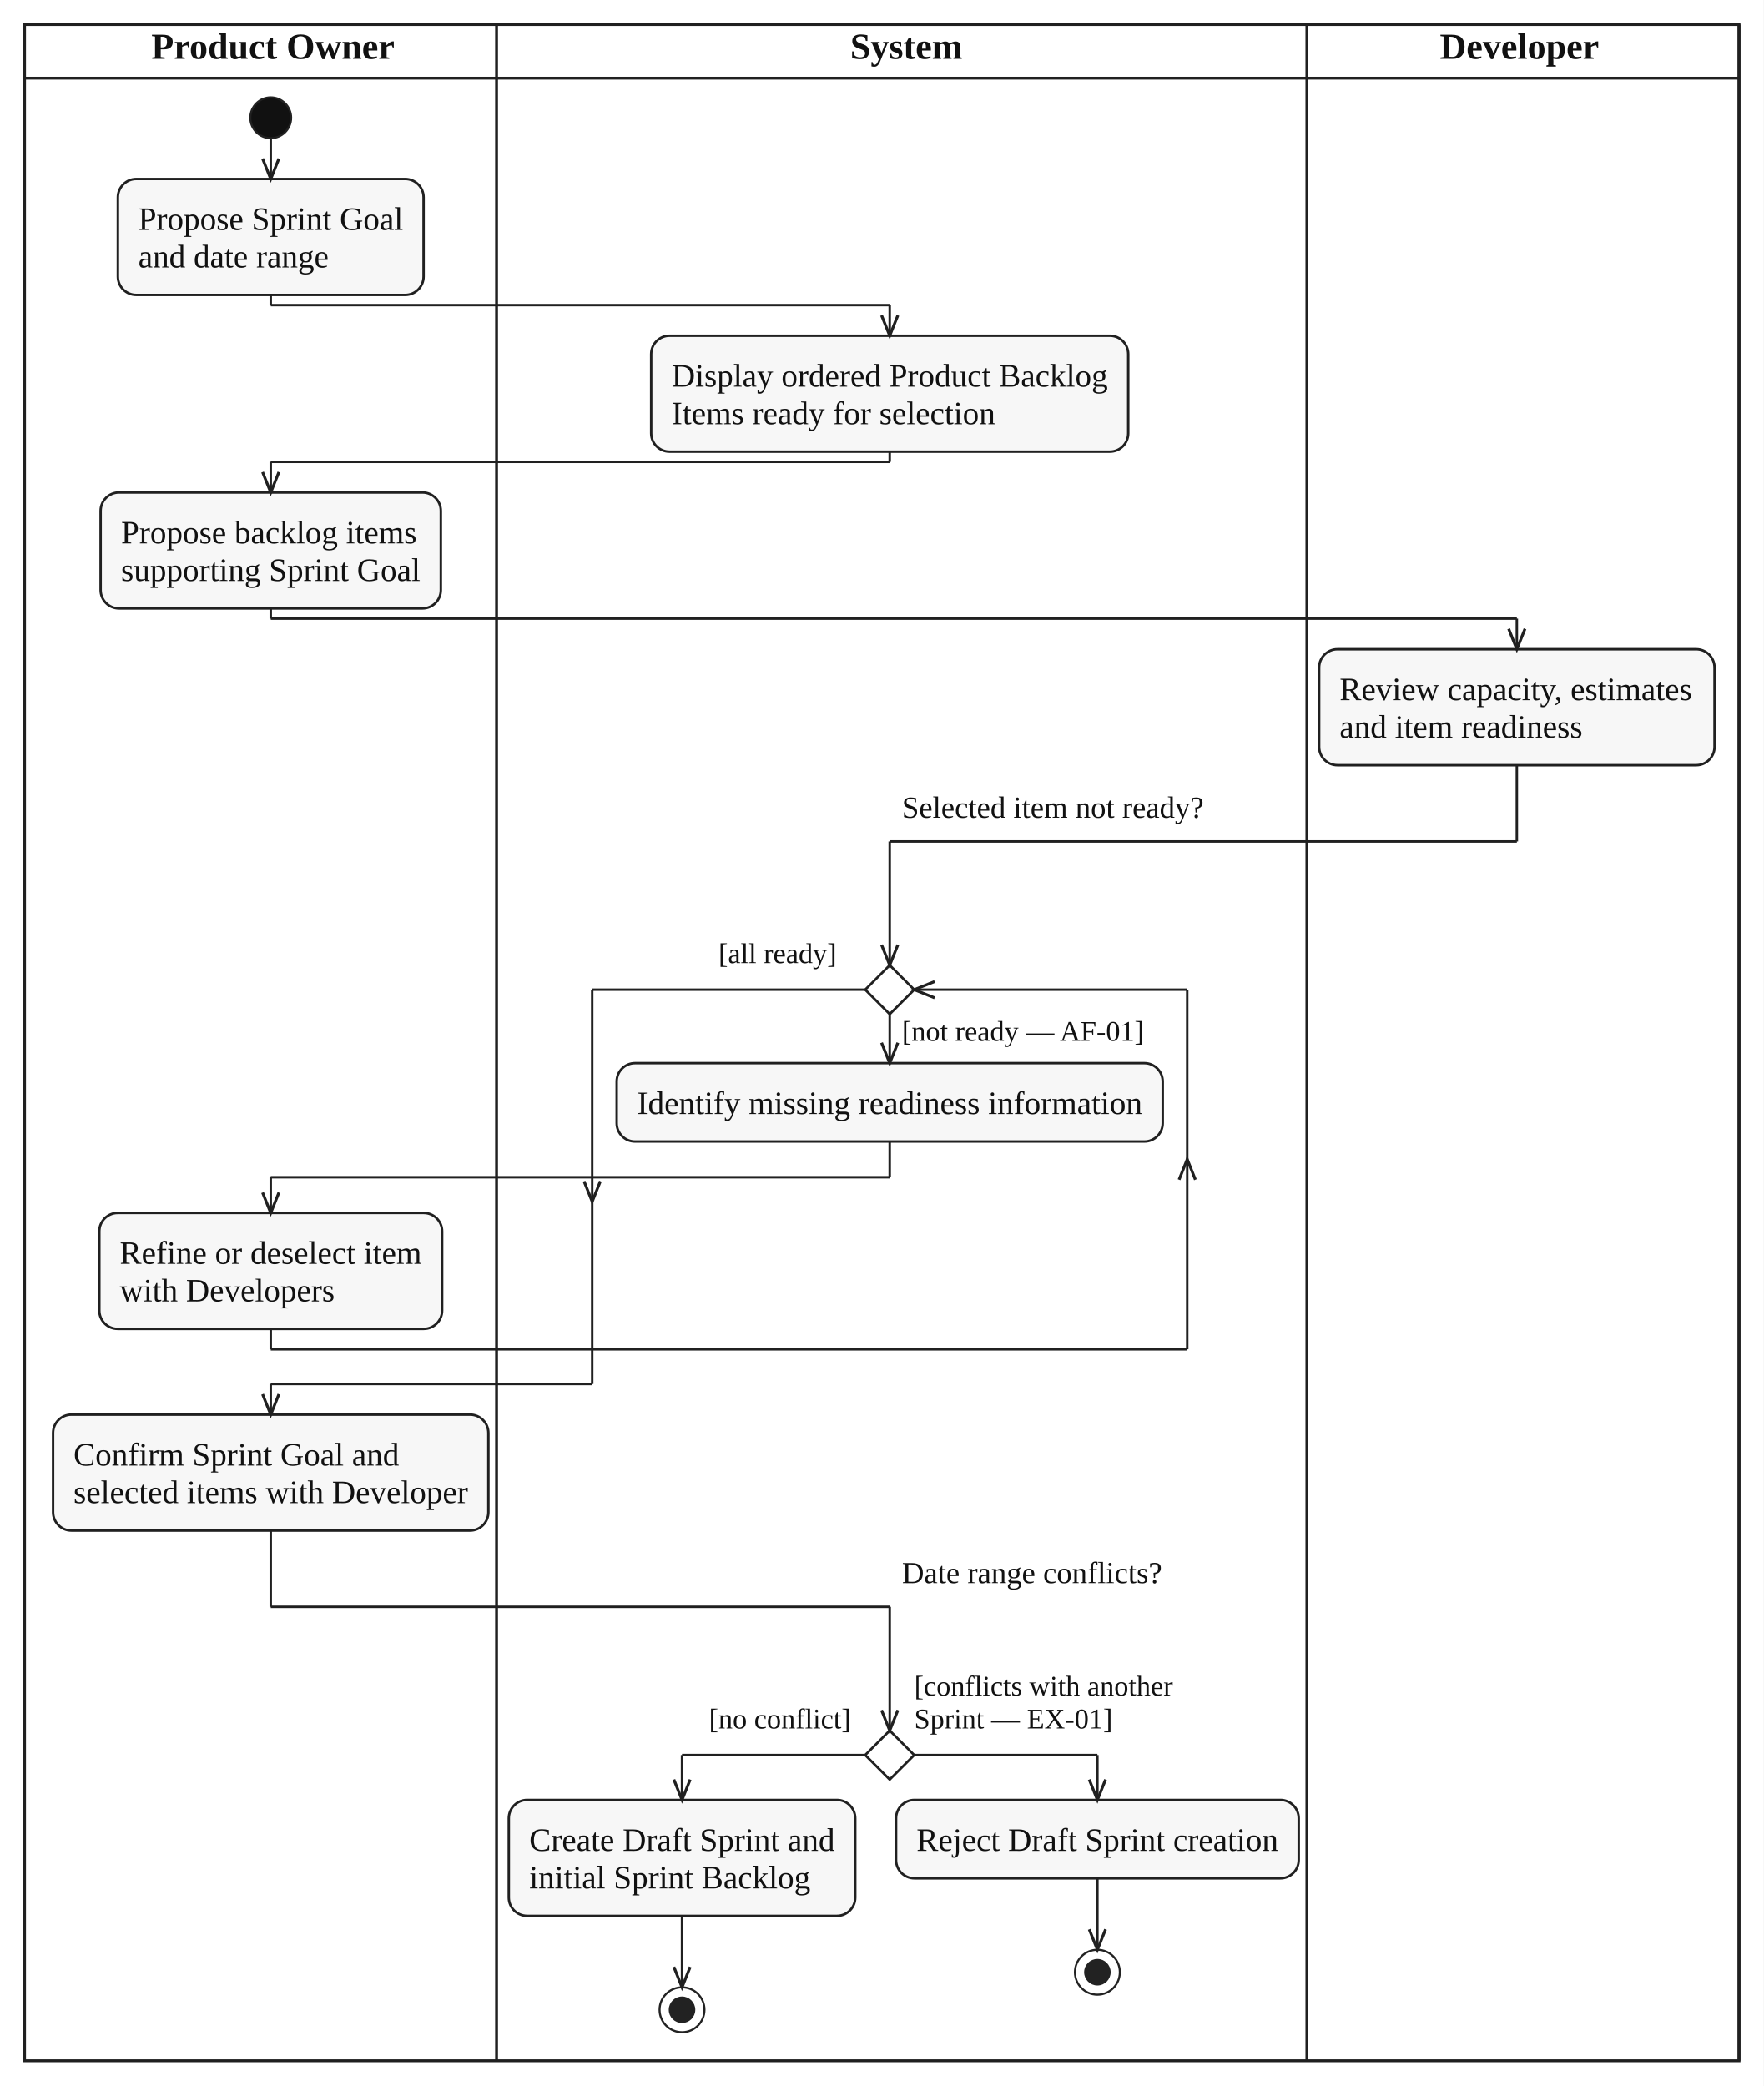
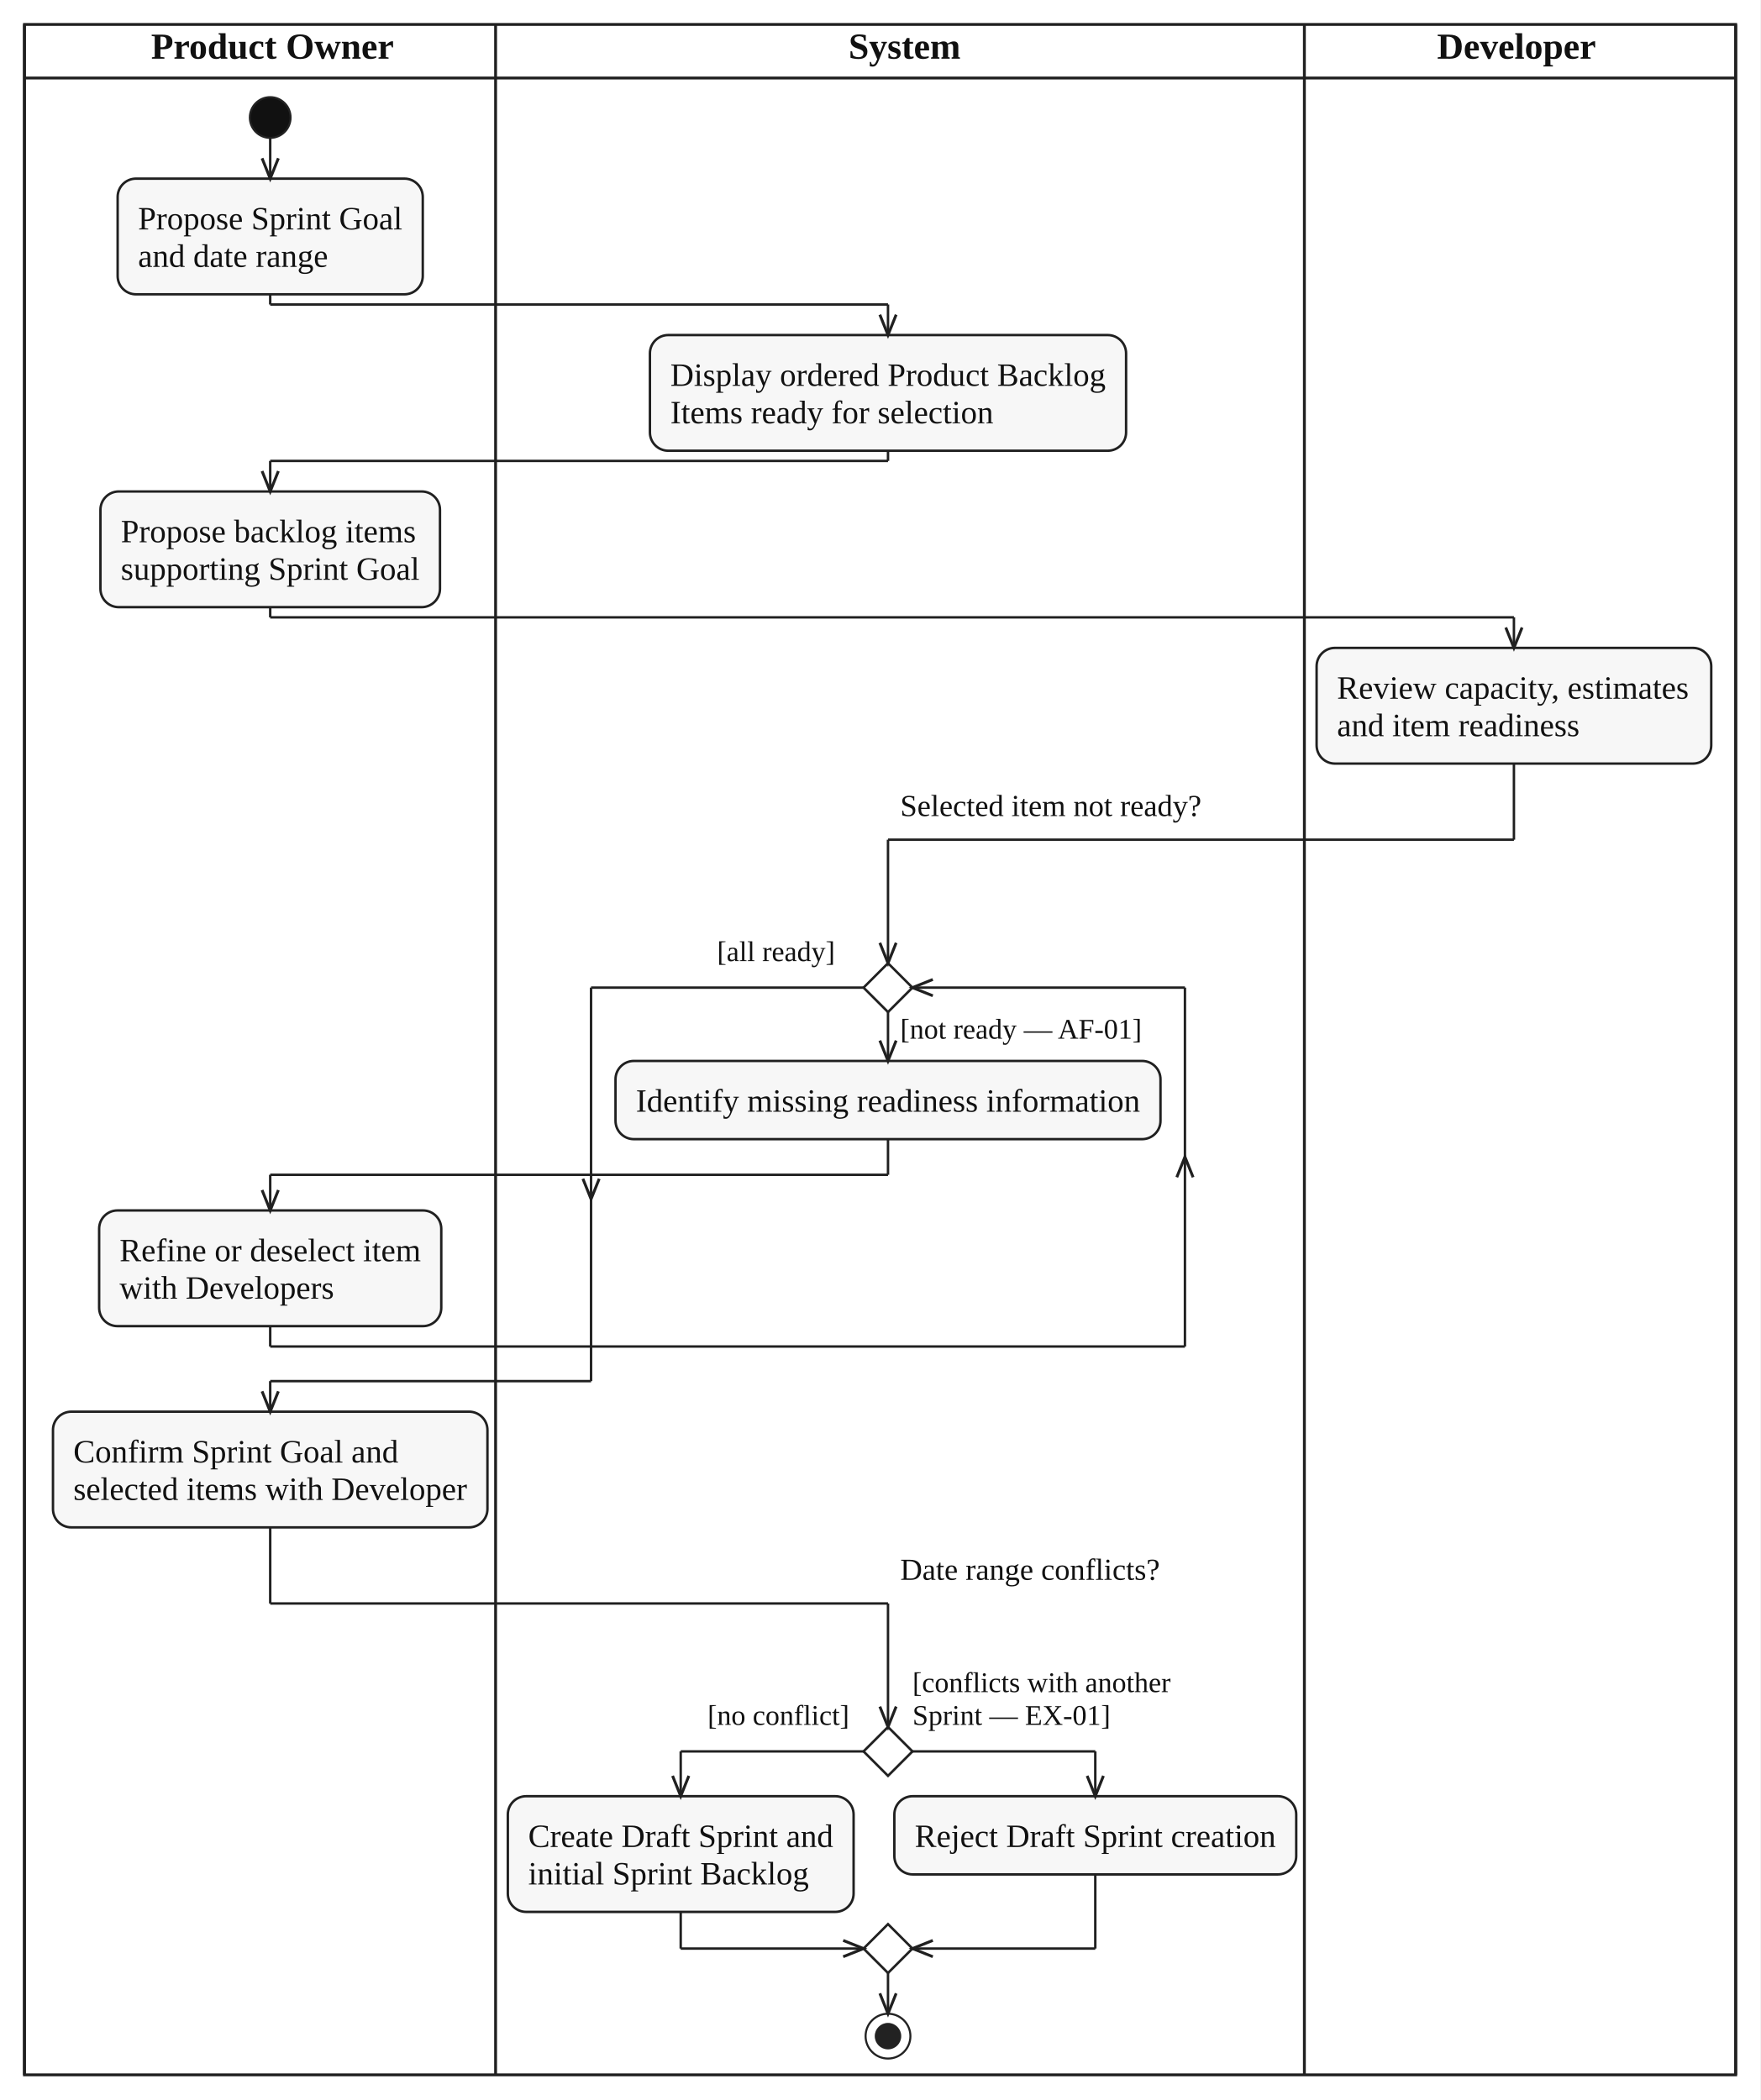
- <svg xmlns="http://www.w3.org/2000/svg" contentStyleType="text/css" height="1022px" preserveAspectRatio="none" style="width:864px;height:1022px;background:#FFFFFF;" version="1.1" viewBox="-5 0.394 864 1022" width="864px" zoomAndPan="magnify" data-pres-formatted="1">
-   <rect id="pres-background" x="-5" y="0.394" width="864" height="1022" fill="#FFFFFF" stroke="none" />
+ <svg xmlns="http://www.w3.org/2000/svg" contentStyleType="text/css" height="1031px" preserveAspectRatio="none" style="width:864px;height:1031px;background:#FFFFFF;" version="1.1" viewBox="-5 0.394 864 1031" width="864px" zoomAndPan="magnify" data-pres-formatted="1">
+   <rect id="pres-background" x="-5" y="0.394" width="864" height="1031" fill="#FFFFFF" stroke="none" />
  <defs />
  <g>
    <rect fill="#FFFFFF" height="30.698" style="stroke:#FFFFFF;stroke-width:1.0;" width="825.219" x="15" y="12.394" />
    <ellipse cx="127.633" cy="58.092" fill="#111111" rx="10" ry="10" style="stroke:#222222;stroke-width:1.0;" />
    <rect fill="#F7F7F7" height="56.797" rx="9" ry="9" style="stroke:#202020;stroke-width:1.2;" width="149.773" x="52.746" y="88.092" />
    <text fill="#111111" font-family="Times New Roman" font-size="16" lengthAdjust="spacing" textLength="129.773" x="62.746" y="113.029">Propose Sprint Goal</text>
    <text fill="#111111" font-family="Times New Roman" font-size="16" lengthAdjust="spacing" textLength="93.281" x="62.746" y="131.428">and date range</text>
    <rect fill="#F7F7F7" height="56.797" rx="9" ry="9" style="stroke:#202020;stroke-width:1.2;" width="166.664" x="44.301" y="241.685" />
    <text fill="#111111" font-family="Times New Roman" font-size="16" lengthAdjust="spacing" textLength="144.867" x="54.301" y="266.623">Propose backlog items</text>
    <text fill="#111111" font-family="Times New Roman" font-size="16" lengthAdjust="spacing" textLength="146.664" x="54.301" y="285.022">supporting Sprint Goal</text>
    <rect fill="#F7F7F7" height="56.797" rx="9" ry="9" style="stroke:#202020;stroke-width:1.2;" width="167.938" x="43.664" y="594.665" />
    <text fill="#111111" font-family="Times New Roman" font-size="16" lengthAdjust="spacing" textLength="147.938" x="53.664" y="619.602">Refine or deselect item</text>
    <text fill="#111111" font-family="Times New Roman" font-size="16" lengthAdjust="spacing" textLength="105.305" x="53.664" y="638.001">with Developers</text>
    <rect fill="#F7F7F7" height="56.797" rx="9" ry="9" style="stroke:#202020;stroke-width:1.2;" width="213.266" x="21" y="693.462" />
    <text fill="#111111" font-family="Times New Roman" font-size="16" lengthAdjust="spacing" textLength="159.539" x="31" y="718.399">Confirm Sprint Goal and</text>
    <text fill="#111111" font-family="Times New Roman" font-size="16" lengthAdjust="spacing" textLength="193.266" x="31" y="736.798">selected items with Developer</text>
-     <line style="stroke:#202020;stroke-width:1.4;" x1="7" x2="7" y1="12.394" y2="1010.043" />
+     <line style="stroke:#202020;stroke-width:1.4;" x1="7" x2="7" y1="12.394" y2="1019.043" />
    <rect fill="#F7F7F7" height="56.797" rx="9" ry="9" style="stroke:#202020;stroke-width:1.2;" width="233.727" x="314.014" y="164.889" />
    <text fill="#111111" font-family="Times New Roman" font-size="16" lengthAdjust="spacing" textLength="213.727" x="324.014" y="189.826">Display ordered Product Backlog</text>
    <text fill="#111111" font-family="Times New Roman" font-size="16" lengthAdjust="spacing" textLength="158.602" x="324.014" y="208.225">Items ready for selection</text>
    <rect fill="#F7F7F7" height="38.398" rx="9" ry="9" style="stroke:#202020;stroke-width:1.2;" width="267.508" x="297.123" y="521.267" />
    <text fill="#111111" font-family="Times New Roman" font-size="16" lengthAdjust="spacing" textLength="247.508" x="307.123" y="546.204">Identify missing readiness information</text>
    <polygon fill="#FFFFFF" points="430.877,473.267,442.877,485.267,430.877,497.267,418.877,485.267,430.877,473.267" style="stroke:#202020;stroke-width:1.2;" />
    <text fill="#111111" font-family="Times New Roman" font-size="15" lengthAdjust="spacing" textLength="147.854" x="436.877" y="401.028">Selected item not ready?</text>
    <text fill="#111111" font-family="Times New Roman" font-size="15" lengthAdjust="spacing" textLength="3.75" x="436.877" y="418.276"> </text>
    <text fill="#111111" font-family="Times New Roman" font-size="15" lengthAdjust="spacing" textLength="3.75" x="436.877" y="435.525"> </text>
    <text fill="#111111" font-family="Times New Roman" font-size="15" lengthAdjust="spacing" textLength="3.75" x="436.877" y="452.773"> </text>
    <text fill="#111111" font-family="Times New Roman" font-size="15" lengthAdjust="spacing" textLength="3.75" x="436.877" y="470.022"> </text>
    <text fill="#111111" font-family="Times New Roman" font-size="14" lengthAdjust="spacing" textLength="126.362" x="436.877" y="510.337">[not ready — AF-01]  </text>
    <text fill="#111111" font-family="Times New Roman" font-size="6" lengthAdjust="spacing" textLength="1.5" x="436.877" y="518.967"> </text>
    <text fill="#111111" font-family="Times New Roman" font-size="14" lengthAdjust="spacing" textLength="71.907" x="346.97" y="472.238">  [all ready]  </text>
    <text fill="#111111" font-family="Times New Roman" font-size="6" lengthAdjust="spacing" textLength="1.5" x="346.97" y="480.868"> </text>
    <polygon fill="#FFFFFF" points="430.877,848.246,442.877,860.246,430.877,872.246,418.877,860.246,430.877,848.246" style="stroke:#202020;stroke-width:1.2;" />
    <text fill="#111111" font-family="Times New Roman" font-size="15" lengthAdjust="spacing" textLength="127.434" x="436.877" y="776.007">Date range conflicts?</text>
    <text fill="#111111" font-family="Times New Roman" font-size="15" lengthAdjust="spacing" textLength="3.75" x="436.877" y="793.256"> </text>
    <text fill="#111111" font-family="Times New Roman" font-size="15" lengthAdjust="spacing" textLength="3.75" x="436.877" y="810.504"> </text>
    <text fill="#111111" font-family="Times New Roman" font-size="15" lengthAdjust="spacing" textLength="3.75" x="436.877" y="827.753"> </text>
    <text fill="#111111" font-family="Times New Roman" font-size="15" lengthAdjust="spacing" textLength="3.75" x="436.877" y="845.001"> </text>
    <text fill="#111111" font-family="Times New Roman" font-size="14" lengthAdjust="spacing" textLength="76.583" x="342.294" y="847.218">[no conflict]  </text>
    <text fill="#111111" font-family="Times New Roman" font-size="6" lengthAdjust="spacing" textLength="1.5" x="342.294" y="855.848"> </text>
    <text fill="#111111" font-family="Times New Roman" font-size="14" lengthAdjust="spacing" textLength="133.738" x="442.877" y="831.119">  [conflicts with another</text>
    <text fill="#111111" font-family="Times New Roman" font-size="14" lengthAdjust="spacing" textLength="104.214" x="442.877" y="847.218">  Sprint — EX-01]</text>
    <text fill="#111111" font-family="Times New Roman" font-size="6" lengthAdjust="spacing" textLength="1.5" x="442.877" y="855.848"> </text>
    <rect fill="#F7F7F7" height="56.797" rx="9" ry="9" style="stroke:#202020;stroke-width:1.2;" width="169.727" x="244.266" y="882.246" />
    <text fill="#111111" font-family="Times New Roman" font-size="16" lengthAdjust="spacing" textLength="149.727" x="254.266" y="907.184">Create Draft Sprint and</text>
    <text fill="#111111" font-family="Times New Roman" font-size="16" lengthAdjust="spacing" textLength="137.766" x="254.266" y="925.582">initial Sprint Backlog</text>
-     <ellipse cx="329.129" cy="985.043" fill="none" rx="11" ry="11" style="stroke:#222222;stroke-width:1.0;" />
-     <ellipse cx="329.129" cy="985.043" fill="#222222" rx="6" ry="6" style="stroke:#222222;stroke-width:1.0;" />
    <rect fill="#F7F7F7" height="38.398" rx="9" ry="9" style="stroke:#202020;stroke-width:1.2;" width="197.266" x="433.992" y="882.246" />
    <text fill="#111111" font-family="Times New Roman" font-size="16" lengthAdjust="spacing" textLength="177.266" x="443.992" y="907.184">Reject Draft Sprint creation</text>
-     <ellipse cx="532.625" cy="966.644" fill="none" rx="11" ry="11" style="stroke:#222222;stroke-width:1.0;" />
-     <ellipse cx="532.625" cy="966.644" fill="#222222" rx="6" ry="6" style="stroke:#222222;stroke-width:1.0;" />
-     <line style="stroke:#202020;stroke-width:1.4;" x1="238.266" x2="238.266" y1="12.394" y2="1010.043" />
+     <polygon fill="#FFFFFF" points="430.877,945.043,442.877,957.043,430.877,969.043,418.877,957.043,430.877,945.043" style="stroke:#202020;stroke-width:1.2;" />
+     <ellipse cx="430.877" cy="1000.043" fill="none" rx="11" ry="11" style="stroke:#222222;stroke-width:1.0;" />
+     <ellipse cx="430.877" cy="1000.043" fill="#222222" rx="6" ry="6" style="stroke:#222222;stroke-width:1.0;" />
+     <line style="stroke:#202020;stroke-width:1.4;" x1="238.266" x2="238.266" y1="12.394" y2="1019.043" />
    <rect fill="#F7F7F7" height="56.797" rx="9" ry="9" style="stroke:#202020;stroke-width:1.2;" width="193.711" x="641.258" y="318.482" />
    <text fill="#111111" font-family="Times New Roman" font-size="16" lengthAdjust="spacing" textLength="173.711" x="651.258" y="343.42">Review capacity, estimates</text>
    <text fill="#111111" font-family="Times New Roman" font-size="16" lengthAdjust="spacing" textLength="119.07" x="651.258" y="361.818">and item readiness</text>
-     <line style="stroke:#202020;stroke-width:1.4;" x1="635.258" x2="635.258" y1="12.394" y2="1010.043" />
-     <line style="stroke:#202020;stroke-width:1.4;" x1="846.969" x2="846.969" y1="12.394" y2="1010.043" />
+     <line style="stroke:#202020;stroke-width:1.4;" x1="635.258" x2="635.258" y1="12.394" y2="1019.043" />
+     <line style="stroke:#202020;stroke-width:1.4;" x1="846.969" x2="846.969" y1="12.394" y2="1019.043" />
    <polyline points="572.631,578.364 576.631,568.364 580.631,578.364" fill="none" stroke="#202020" stroke-width="1.4" stroke-linejoin="miter" stroke-linecap="butt" class="open-arrowhead" />
    <line style="stroke:#202020;stroke-width:1.2;" x1="127.633" x2="127.633" y1="68.092" y2="88.092" />
    <polyline points="123.633,78.092 127.633,88.092 131.633,78.092" fill="none" stroke="#202020" stroke-width="1.4" stroke-linejoin="miter" stroke-linecap="butt" class="open-arrowhead" />
    <line style="stroke:#202020;stroke-width:1.2;" x1="430.877" x2="430.877" y1="497.267" y2="521.267" />
    <polyline points="426.877,511.267 430.877,521.267 434.877,511.267" fill="none" stroke="#202020" stroke-width="1.4" stroke-linejoin="miter" stroke-linecap="butt" class="open-arrowhead" />
    <line style="stroke:#202020;stroke-width:1.2;" x1="418.877" x2="285.123" y1="485.267" y2="485.267" />
    <polyline points="281.123,579.114 285.123,589.114 289.123,579.114" fill="none" stroke="#202020" stroke-width="1.4" stroke-linejoin="miter" stroke-linecap="butt" class="open-arrowhead" />
    <line style="stroke:#202020;stroke-width:1.2;" x1="285.123" x2="285.123" y1="485.267" y2="678.462" />
    <line style="stroke:#202020;stroke-width:1.2;" x1="285.123" x2="127.633" y1="678.462" y2="678.462" />
    <line style="stroke:#202020;stroke-width:1.2;" x1="127.633" x2="127.633" y1="678.462" y2="693.462" />
    <polyline points="123.633,683.462 127.633,693.462 131.633,683.462" fill="none" stroke="#202020" stroke-width="1.4" stroke-linejoin="miter" stroke-linecap="butt" class="open-arrowhead" />
-     <line style="stroke:#202020;stroke-width:1.2;" x1="329.129" x2="329.129" y1="939.043" y2="974.043" />
-     <polyline points="325.129,964.043 329.129,974.043 333.129,964.043" fill="none" stroke="#202020" stroke-width="1.4" stroke-linejoin="miter" stroke-linecap="butt" class="open-arrowhead" />
-     <line style="stroke:#202020;stroke-width:1.2;" x1="532.625" x2="532.625" y1="920.644" y2="955.644" />
-     <polyline points="528.625,945.644 532.625,955.644 536.625,945.644" fill="none" stroke="#202020" stroke-width="1.4" stroke-linejoin="miter" stroke-linecap="butt" class="open-arrowhead" />
    <line style="stroke:#202020;stroke-width:1.2;" x1="418.877" x2="329.129" y1="860.246" y2="860.246" />
    <line style="stroke:#202020;stroke-width:1.2;" x1="329.129" x2="329.129" y1="860.246" y2="882.246" />
    <polyline points="325.129,872.246 329.129,882.246 333.129,872.246" fill="none" stroke="#202020" stroke-width="1.4" stroke-linejoin="miter" stroke-linecap="butt" class="open-arrowhead" />
    <line style="stroke:#202020;stroke-width:1.2;" x1="442.877" x2="532.625" y1="860.246" y2="860.246" />
    <line style="stroke:#202020;stroke-width:1.2;" x1="532.625" x2="532.625" y1="860.246" y2="882.246" />
    <polyline points="528.625,872.246 532.625,882.246 536.625,872.246" fill="none" stroke="#202020" stroke-width="1.4" stroke-linejoin="miter" stroke-linecap="butt" class="open-arrowhead" />
+     <line style="stroke:#202020;stroke-width:1.2;" x1="329.129" x2="329.129" y1="939.043" y2="957.043" />
+     <line style="stroke:#202020;stroke-width:1.2;" x1="329.129" x2="418.877" y1="957.043" y2="957.043" />
+     <polyline points="408.877,953.043 418.877,957.043 408.877,961.043" fill="none" stroke="#202020" stroke-width="1.4" stroke-linejoin="miter" stroke-linecap="butt" class="open-arrowhead" />
+     <line style="stroke:#202020;stroke-width:1.2;" x1="532.625" x2="532.625" y1="920.644" y2="957.043" />
+     <line style="stroke:#202020;stroke-width:1.2;" x1="532.625" x2="442.877" y1="957.043" y2="957.043" />
+     <polyline points="452.877,953.043 442.877,957.043 452.877,961.043" fill="none" stroke="#202020" stroke-width="1.4" stroke-linejoin="miter" stroke-linecap="butt" class="open-arrowhead" />
+     <line style="stroke:#202020;stroke-width:1.2;" x1="430.877" x2="430.877" y1="969.043" y2="989.043" />
+     <polyline points="426.877,979.043 430.877,989.043 434.877,979.043" fill="none" stroke="#202020" stroke-width="1.4" stroke-linejoin="miter" stroke-linecap="butt" class="open-arrowhead" />
    <line style="stroke:#202020;stroke-width:1.2;" x1="127.633" x2="127.633" y1="144.889" y2="149.889" />
    <line style="stroke:#202020;stroke-width:1.2;" x1="127.633" x2="430.877" y1="149.889" y2="149.889" />
    <line style="stroke:#202020;stroke-width:1.2;" x1="430.877" x2="430.877" y1="149.889" y2="164.889" />
    <polyline points="426.877,154.889 430.877,164.889 434.877,154.889" fill="none" stroke="#202020" stroke-width="1.4" stroke-linejoin="miter" stroke-linecap="butt" class="open-arrowhead" />
    <line style="stroke:#202020;stroke-width:1.2;" x1="430.877" x2="430.877" y1="221.685" y2="226.685" />
    <line style="stroke:#202020;stroke-width:1.2;" x1="430.877" x2="127.633" y1="226.685" y2="226.685" />
    <line style="stroke:#202020;stroke-width:1.2;" x1="127.633" x2="127.633" y1="226.685" y2="241.685" />
    <polyline points="123.633,231.685 127.633,241.685 131.633,231.685" fill="none" stroke="#202020" stroke-width="1.4" stroke-linejoin="miter" stroke-linecap="butt" class="open-arrowhead" />
    <line style="stroke:#202020;stroke-width:1.2;" x1="127.633" x2="127.633" y1="298.482" y2="303.482" />
    <line style="stroke:#202020;stroke-width:1.2;" x1="127.633" x2="738.113" y1="303.482" y2="303.482" />
    <line style="stroke:#202020;stroke-width:1.2;" x1="738.113" x2="738.113" y1="303.482" y2="318.482" />
    <polyline points="734.113,308.482 738.113,318.482 742.113,308.482" fill="none" stroke="#202020" stroke-width="1.4" stroke-linejoin="miter" stroke-linecap="butt" class="open-arrowhead" />
    <line style="stroke:#202020;stroke-width:1.2;" x1="430.877" x2="430.877" y1="559.665" y2="577.165" />
    <line style="stroke:#202020;stroke-width:1.2;" x1="430.877" x2="127.633" y1="577.165" y2="577.165" />
    <line style="stroke:#202020;stroke-width:1.2;" x1="127.633" x2="127.633" y1="577.165" y2="594.665" />
    <polyline points="123.633,584.665 127.633,594.665 131.633,584.665" fill="none" stroke="#202020" stroke-width="1.4" stroke-linejoin="miter" stroke-linecap="butt" class="open-arrowhead" />
    <line style="stroke:#202020;stroke-width:1.2;" x1="127.633" x2="127.633" y1="651.462" y2="661.462" />
    <line style="stroke:#202020;stroke-width:1.2;" x1="127.633" x2="576.631" y1="661.462" y2="661.462" />
    <line style="stroke:#202020;stroke-width:1.2;" x1="576.631" x2="576.631" y1="485.267" y2="661.462" />
    <line style="stroke:#202020;stroke-width:1.2;" x1="576.631" x2="442.877" y1="485.267" y2="485.267" />
    <polyline points="452.877,481.267 442.877,485.267 452.877,489.267" fill="none" stroke="#202020" stroke-width="1.4" stroke-linejoin="miter" stroke-linecap="butt" class="open-arrowhead" />
    <line style="stroke:#202020;stroke-width:1.2;" x1="738.113" x2="738.113" y1="375.279" y2="412.645" />
    <line style="stroke:#202020;stroke-width:1.2;" x1="738.113" x2="430.877" y1="412.645" y2="412.645" />
    <line style="stroke:#202020;stroke-width:1.2;" x1="430.877" x2="430.877" y1="412.645" y2="473.267" />
    <polyline points="426.877,463.267 430.877,473.267 434.877,463.267" fill="none" stroke="#202020" stroke-width="1.4" stroke-linejoin="miter" stroke-linecap="butt" class="open-arrowhead" />
    <line style="stroke:#202020;stroke-width:1.2;" x1="127.633" x2="127.633" y1="750.259" y2="787.625" />
    <line style="stroke:#202020;stroke-width:1.2;" x1="127.633" x2="430.877" y1="787.625" y2="787.625" />
    <line style="stroke:#202020;stroke-width:1.2;" x1="430.877" x2="430.877" y1="787.625" y2="848.246" />
    <polyline points="426.877,838.246 430.877,848.246 434.877,838.246" fill="none" stroke="#202020" stroke-width="1.4" stroke-linejoin="miter" stroke-linecap="butt" class="open-arrowhead" />
    <text fill="#111111" font-family="Times New Roman" font-size="18" font-weight="bold" lengthAdjust="spacing" textLength="119.478" x="69.144" y="29.198">Product Owner</text>
    <text fill="#111111" font-family="Times New Roman" font-size="7" font-weight="bold" lengthAdjust="spacing" textLength="1.75" x="64.644" y="39.627"> </text>
    <text fill="#111111" font-family="Times New Roman" font-size="18" font-weight="bold" lengthAdjust="spacing" textLength="54.993" x="411.515" y="29.198">System</text>
    <text fill="#111111" font-family="Times New Roman" font-size="7" font-weight="bold" lengthAdjust="spacing" textLength="1.75" x="407.015" y="39.627"> </text>
    <text fill="#111111" font-family="Times New Roman" font-size="18" font-weight="bold" lengthAdjust="spacing" textLength="77.968" x="700.379" y="29.198">Developer</text>
    <text fill="#111111" font-family="Times New Roman" font-size="7" font-weight="bold" lengthAdjust="spacing" textLength="1.75" x="695.879" y="39.627"> </text>
  </g>
  <g id="pres-frame" fill="none" stroke="#202020" stroke-width="1.4">
-     <rect x="7" y="12.394" width="839.969" height="997.649" />
+     <rect x="7" y="12.394" width="839.969" height="1006.649" />
    <line x1="7" x2="846.969" y1="38.698" y2="38.698" />
  </g>
</svg>
